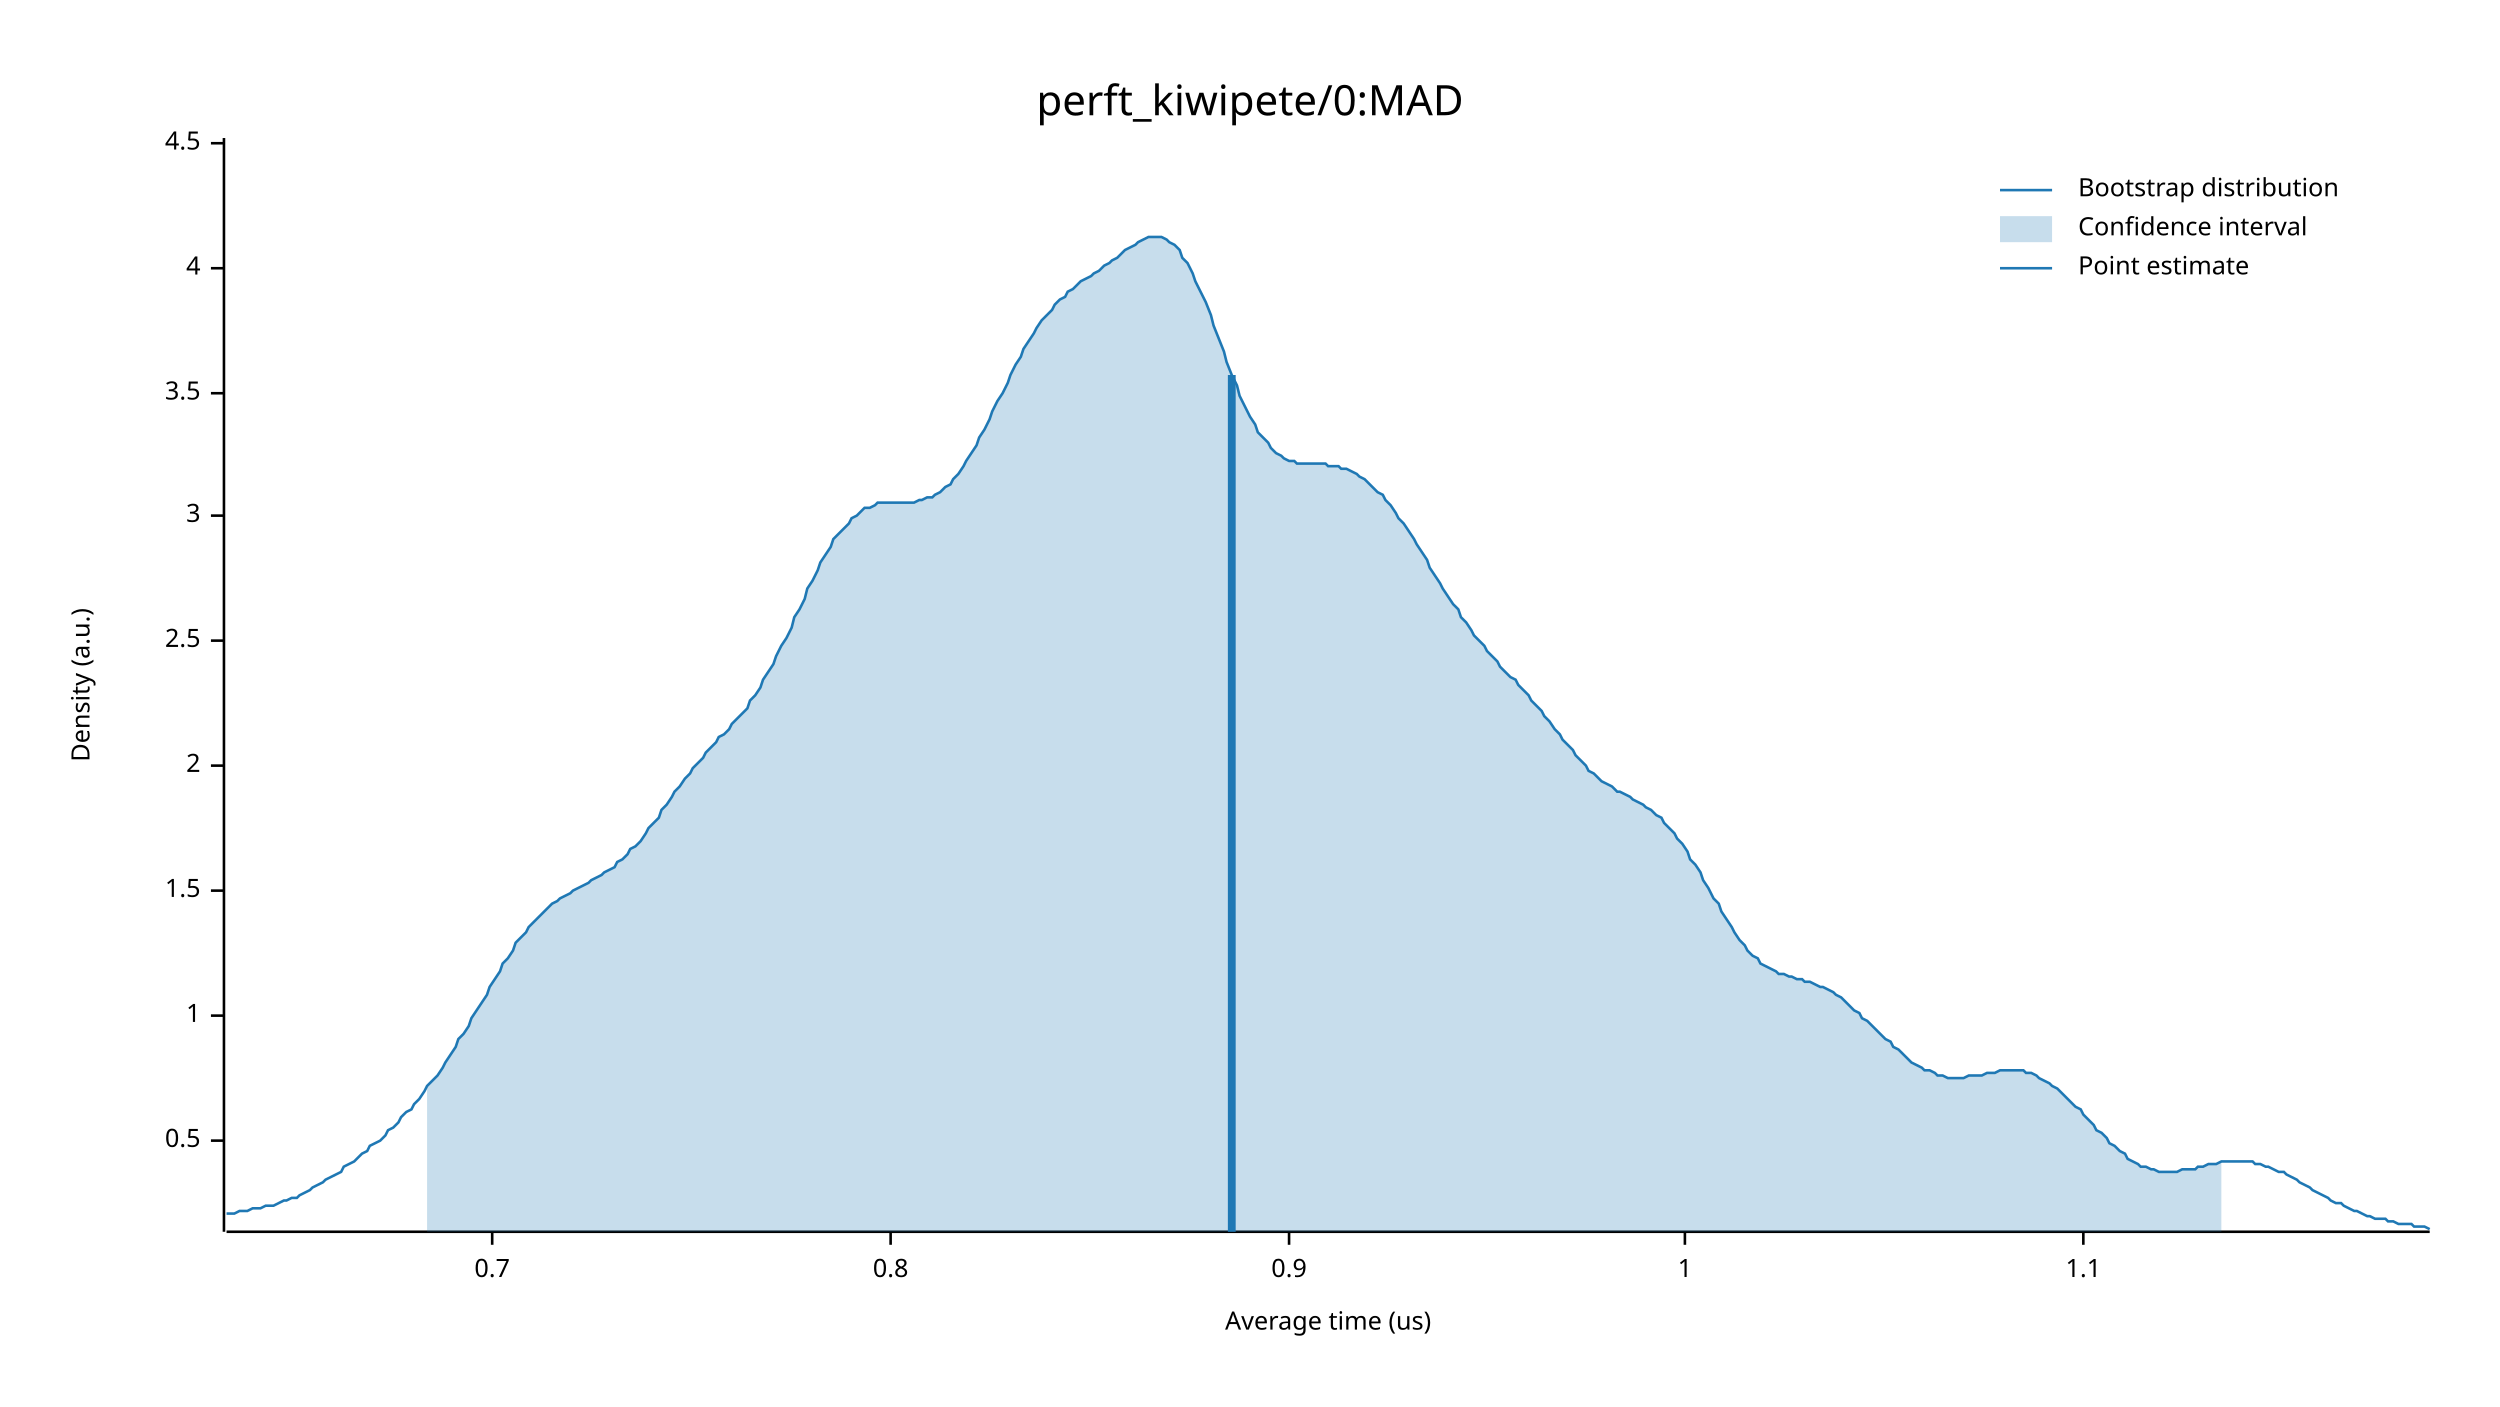
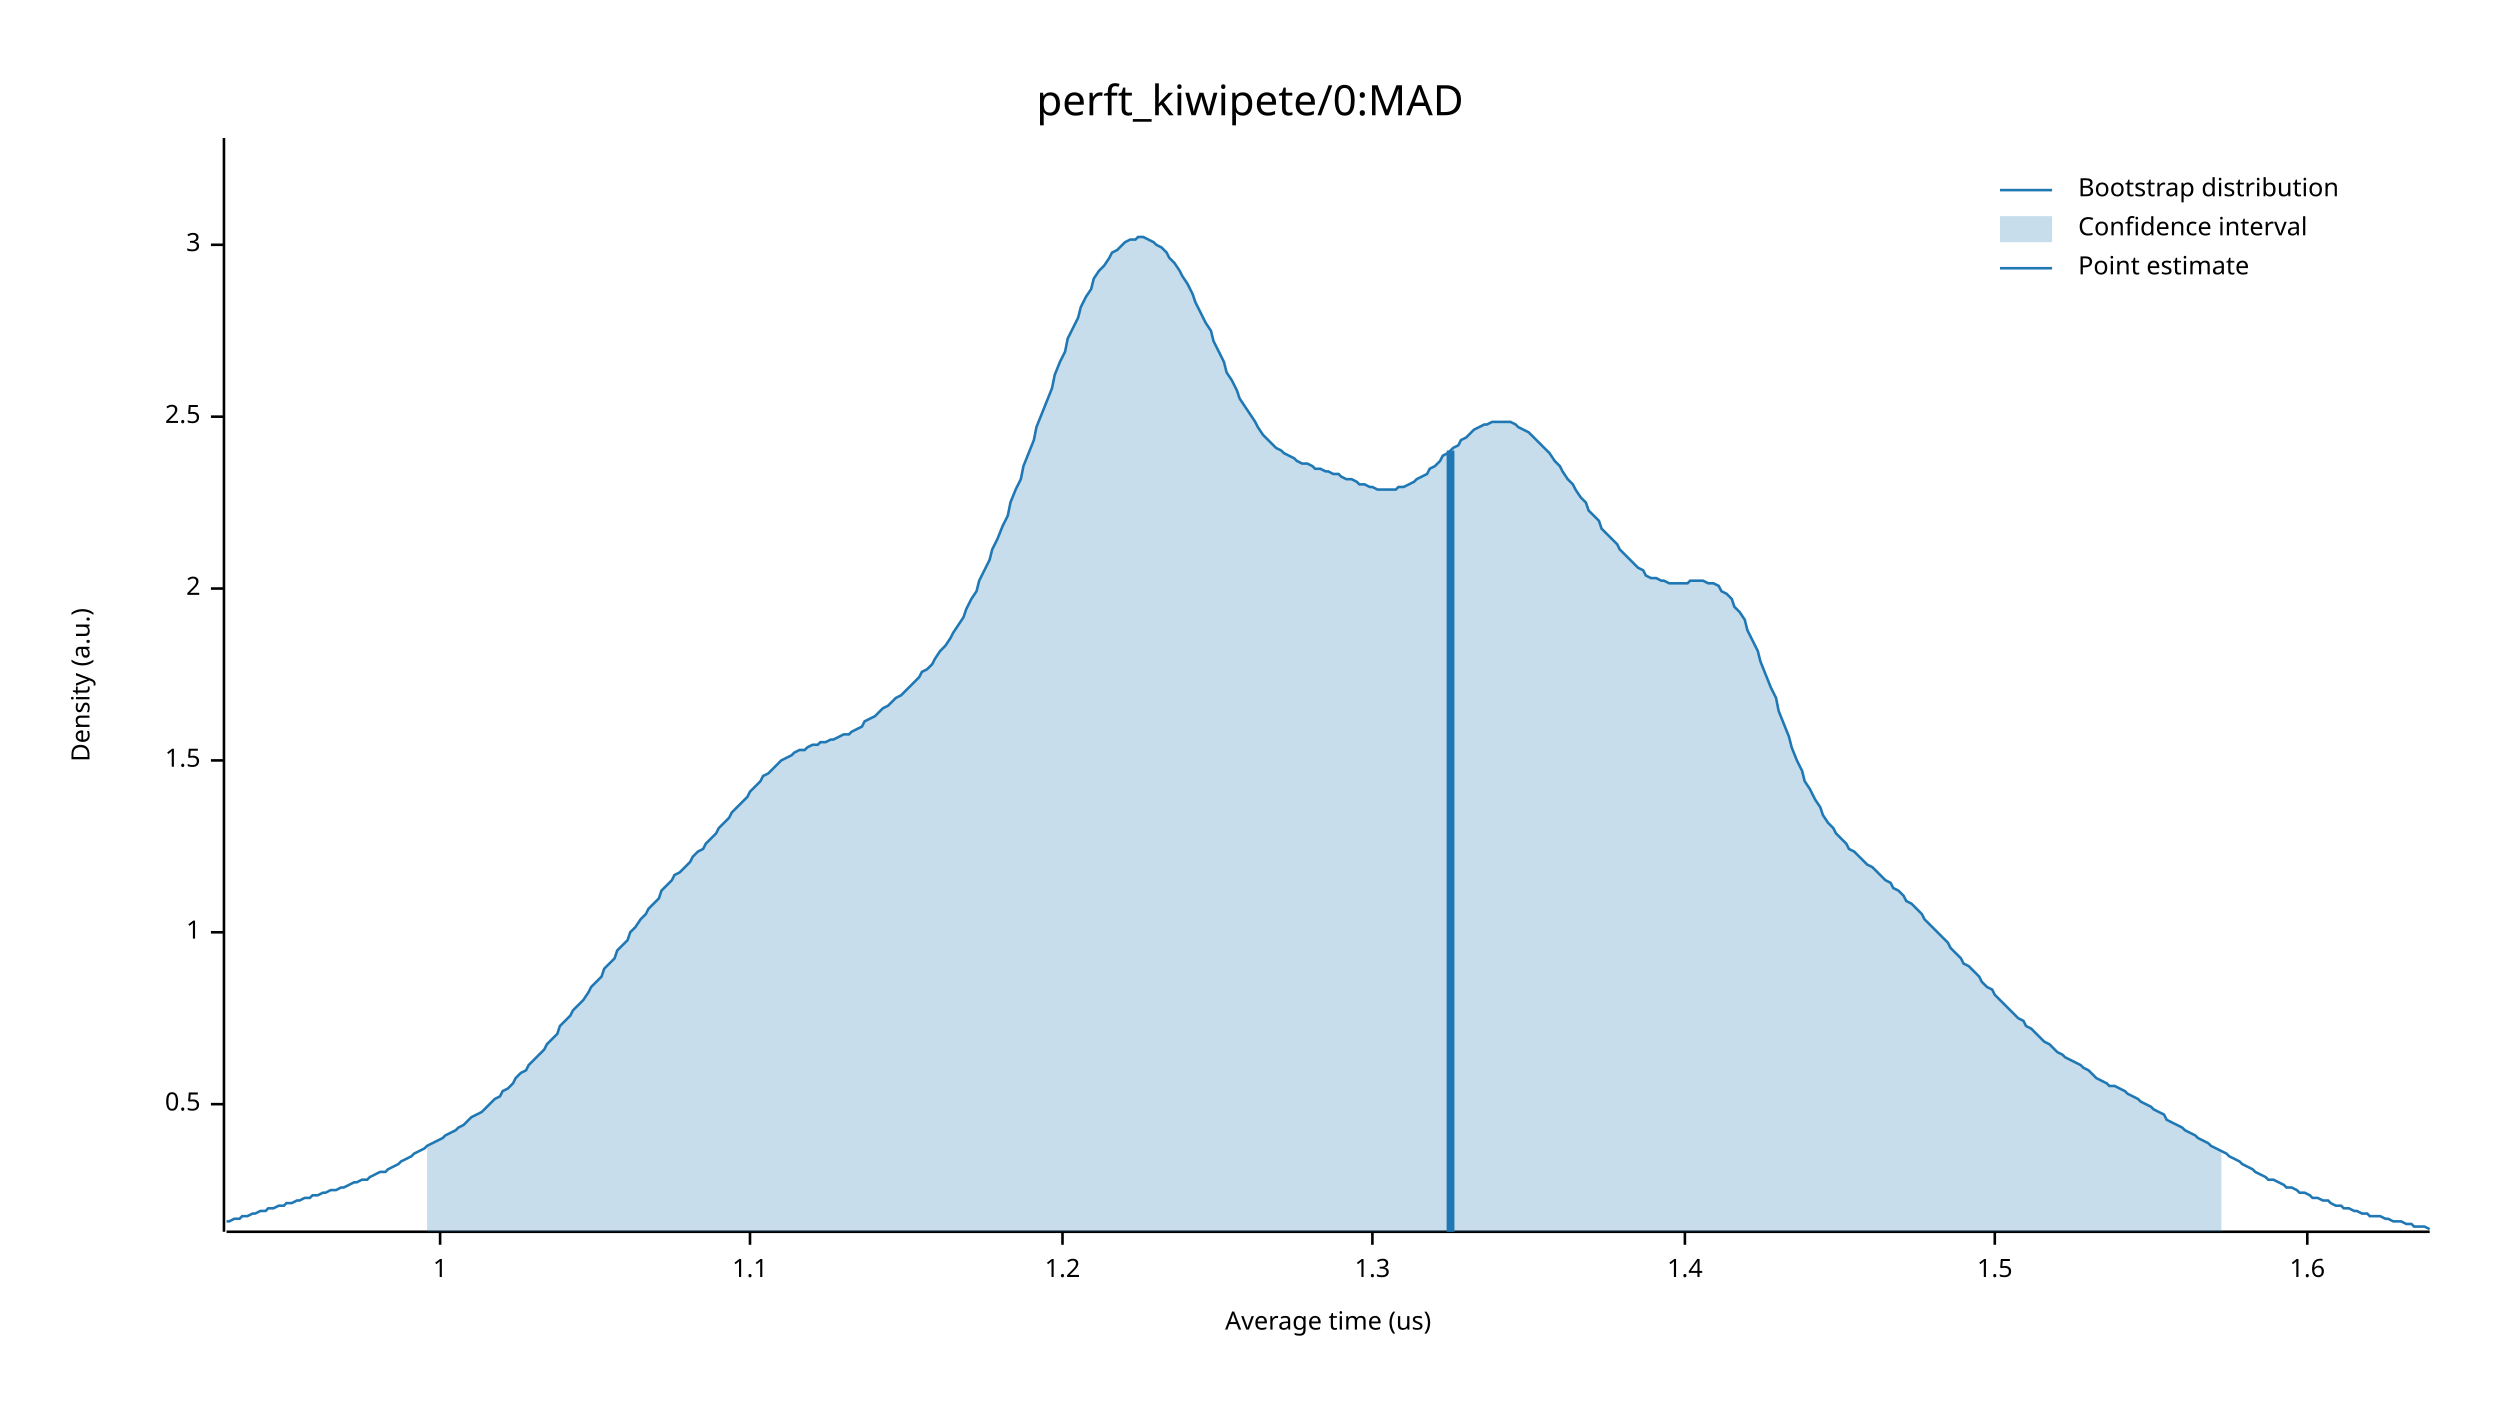
<svg xmlns="http://www.w3.org/2000/svg" width="960" height="540" viewBox="0 0 960 540">
  <text x="480" y="32" dy="0.76em" text-anchor="middle" font-family="sans-serif" font-size="16.129" opacity="1" fill="#000000">
perft_kiwipete/0:MAD
</text>
  <text x="27" y="263" dy="0.76em" text-anchor="middle" font-family="sans-serif" font-size="9.677" opacity="1" fill="#000000" transform="rotate(270, 27, 263)">
Density (a.u.)
</text>
  <text x="510" y="513" dy="-0.5ex" text-anchor="middle" font-family="sans-serif" font-size="9.677" opacity="1" fill="#000000">
Average time (us)
</text>
  <polyline fill="none" opacity="1" stroke="#000000" stroke-width="1" points="86,53 86,473 " />
-   <text x="77" y="438" dy="0.5ex" text-anchor="end" font-family="sans-serif" font-size="9.677" opacity="1" fill="#000000">
+   <text x="77" y="424" dy="0.5ex" text-anchor="end" font-family="sans-serif" font-size="9.677" opacity="1" fill="#000000">
0.5
</text>
-   <polyline fill="none" opacity="1" stroke="#000000" stroke-width="1" points="81,438 86,438 " />
-   <text x="77" y="390" dy="0.5ex" text-anchor="end" font-family="sans-serif" font-size="9.677" opacity="1" fill="#000000">
+   <polyline fill="none" opacity="1" stroke="#000000" stroke-width="1" points="81,424 86,424 " />
+   <text x="77" y="358" dy="0.5ex" text-anchor="end" font-family="sans-serif" font-size="9.677" opacity="1" fill="#000000">
1
</text>
-   <polyline fill="none" opacity="1" stroke="#000000" stroke-width="1" points="81,390 86,390 " />
-   <text x="77" y="342" dy="0.5ex" text-anchor="end" font-family="sans-serif" font-size="9.677" opacity="1" fill="#000000">
+   <polyline fill="none" opacity="1" stroke="#000000" stroke-width="1" points="81,358 86,358 " />
+   <text x="77" y="292" dy="0.5ex" text-anchor="end" font-family="sans-serif" font-size="9.677" opacity="1" fill="#000000">
1.5
</text>
-   <polyline fill="none" opacity="1" stroke="#000000" stroke-width="1" points="81,342 86,342 " />
-   <text x="77" y="294" dy="0.5ex" text-anchor="end" font-family="sans-serif" font-size="9.677" opacity="1" fill="#000000">
+   <polyline fill="none" opacity="1" stroke="#000000" stroke-width="1" points="81,292 86,292 " />
+   <text x="77" y="226" dy="0.5ex" text-anchor="end" font-family="sans-serif" font-size="9.677" opacity="1" fill="#000000">
2
</text>
-   <polyline fill="none" opacity="1" stroke="#000000" stroke-width="1" points="81,294 86,294 " />
-   <text x="77" y="246" dy="0.5ex" text-anchor="end" font-family="sans-serif" font-size="9.677" opacity="1" fill="#000000">
+   <polyline fill="none" opacity="1" stroke="#000000" stroke-width="1" points="81,226 86,226 " />
+   <text x="77" y="160" dy="0.5ex" text-anchor="end" font-family="sans-serif" font-size="9.677" opacity="1" fill="#000000">
2.5
</text>
-   <polyline fill="none" opacity="1" stroke="#000000" stroke-width="1" points="81,246 86,246 " />
-   <text x="77" y="198" dy="0.5ex" text-anchor="end" font-family="sans-serif" font-size="9.677" opacity="1" fill="#000000">
+   <polyline fill="none" opacity="1" stroke="#000000" stroke-width="1" points="81,160 86,160 " />
+   <text x="77" y="94" dy="0.5ex" text-anchor="end" font-family="sans-serif" font-size="9.677" opacity="1" fill="#000000">
3
</text>
-   <polyline fill="none" opacity="1" stroke="#000000" stroke-width="1" points="81,198 86,198 " />
-   <text x="77" y="151" dy="0.5ex" text-anchor="end" font-family="sans-serif" font-size="9.677" opacity="1" fill="#000000">
- 3.5
- </text>
-   <polyline fill="none" opacity="1" stroke="#000000" stroke-width="1" points="81,151 86,151 " />
-   <text x="77" y="103" dy="0.5ex" text-anchor="end" font-family="sans-serif" font-size="9.677" opacity="1" fill="#000000">
- 4
- </text>
-   <polyline fill="none" opacity="1" stroke="#000000" stroke-width="1" points="81,103 86,103 " />
-   <text x="77" y="55" dy="0.5ex" text-anchor="end" font-family="sans-serif" font-size="9.677" opacity="1" fill="#000000">
- 4.5
- </text>
-   <polyline fill="none" opacity="1" stroke="#000000" stroke-width="1" points="81,55 86,55 " />
+   <polyline fill="none" opacity="1" stroke="#000000" stroke-width="1" points="81,94 86,94 " />
  <polyline fill="none" opacity="1" stroke="#000000" stroke-width="1" points="87,473 933,473 " />
-   <text x="189" y="483" dy="0.76em" text-anchor="middle" font-family="sans-serif" font-size="9.677" opacity="1" fill="#000000">
- 0.7
- </text>
-   <polyline fill="none" opacity="1" stroke="#000000" stroke-width="1" points="189,473 189,478 " />
-   <text x="342" y="483" dy="0.76em" text-anchor="middle" font-family="sans-serif" font-size="9.677" opacity="1" fill="#000000">
- 0.8
- </text>
-   <polyline fill="none" opacity="1" stroke="#000000" stroke-width="1" points="342,473 342,478 " />
-   <text x="495" y="483" dy="0.76em" text-anchor="middle" font-family="sans-serif" font-size="9.677" opacity="1" fill="#000000">
- 0.9
- </text>
-   <polyline fill="none" opacity="1" stroke="#000000" stroke-width="1" points="495,473 495,478 " />
-   <text x="647" y="483" dy="0.76em" text-anchor="middle" font-family="sans-serif" font-size="9.677" opacity="1" fill="#000000">
+   <text x="169" y="483" dy="0.76em" text-anchor="middle" font-family="sans-serif" font-size="9.677" opacity="1" fill="#000000">
1
</text>
-   <polyline fill="none" opacity="1" stroke="#000000" stroke-width="1" points="647,473 647,478 " />
-   <text x="800" y="483" dy="0.76em" text-anchor="middle" font-family="sans-serif" font-size="9.677" opacity="1" fill="#000000">
+   <polyline fill="none" opacity="1" stroke="#000000" stroke-width="1" points="169,473 169,478 " />
+   <text x="288" y="483" dy="0.76em" text-anchor="middle" font-family="sans-serif" font-size="9.677" opacity="1" fill="#000000">
1.1
</text>
-   <polyline fill="none" opacity="1" stroke="#000000" stroke-width="1" points="800,473 800,478 " />
-   <polyline fill="none" opacity="1" stroke="#1F78B4" stroke-width="1" points="87,466 88,466 90,466 92,465 93,465 95,465 97,464 98,464 100,464 102,463 103,463 105,463 107,462 109,461 110,461 112,460 114,460 115,459 117,458 119,457 120,456 122,455 124,454 125,453 127,452 129,451 131,450 132,448 134,447 136,446 137,445 139,443 141,442 142,440 144,439 146,438 148,436 149,434 151,433 153,431 154,429 156,427 158,426 159,424 161,422 163,419 164,417 166,415 168,413 170,410 171,408 173,405 175,402 176,399 178,397 180,394 181,391 183,388 185,385 187,382 188,379 190,376 192,373 193,370 195,368 197,365 198,362 200,360 202,358 203,356 205,354 207,352 209,350 210,349 212,347 214,346 215,345 217,344 219,343 220,342 222,341 224,340 226,339 227,338 229,337 231,336 232,335 234,334 236,333 237,331 239,330 241,328 242,326 244,325 246,323 248,320 249,318 251,316 253,314 254,311 256,309 258,306 259,304 261,302 263,299 265,297 266,295 268,293 270,291 271,289 273,287 275,285 276,283 278,282 280,280 281,278 283,276 285,274 287,272 288,269 290,267 292,264 293,261 295,258 297,255 298,252 300,248 302,245 304,241 305,237 307,234 309,230 310,226 312,223 314,219 315,216 317,213 319,210 320,207 322,205 324,203 326,201 327,199 329,198 331,196 332,195 334,195 336,194 337,193 339,193 341,193 343,193 344,193 346,193 348,193 349,193 351,193 353,192 354,192 356,191 358,191 359,190 361,189 363,187 365,186 366,184 368,182 370,179 371,177 373,174 375,171 376,168 378,165 380,161 381,158 383,154 385,151 387,147 388,144 390,140 392,137 393,134 395,131 397,128 398,126 400,123 402,121 404,119 405,117 407,115 409,114 410,112 412,111 414,109 415,108 417,107 419,106 420,105 422,104 424,102 426,101 427,100 429,99 431,97 432,96 434,95 436,94 437,93 439,92 441,91 443,91 444,91 446,91 448,92 449,93 451,94 453,96 454,99 456,101 458,105 459,108 461,112 463,116 465,121 466,125 468,130 470,135 471,139 473,144 475,148 476,152 478,156 480,160 482,163 483,166 485,168 487,170 488,172 490,174 492,175 493,176 495,177 497,177 498,178 500,178 502,178 504,178 505,178 507,178 509,178 510,179 512,179 514,179 515,180 517,180 519,181 521,182 522,183 524,184 526,186 527,187 529,189 531,190 532,192 534,194 536,197 537,199 539,201 541,204 543,207 544,209 546,212 548,215 549,218 551,221 553,224 554,226 556,229 558,232 560,234 561,237 563,239 565,242 566,244 568,246 570,248 571,250 573,252 575,254 576,256 578,258 580,260 582,261 583,263 585,265 587,267 588,269 590,271 592,273 593,275 595,277 597,280 599,282 600,284 602,286 604,288 605,290 607,292 609,294 610,296 612,297 614,299 615,300 617,301 619,302 621,304 622,304 624,305 626,306 627,307 629,308 631,309 632,310 634,311 636,313 638,314 639,316 641,318 643,320 644,322 646,324 648,327 649,330 651,332 653,335 654,338 656,341 658,345 660,347 661,350 663,353 665,356 666,358 668,361 670,363 671,365 673,367 675,368 676,370 678,371 680,372 682,373 683,374 685,374 687,375 688,375 690,376 692,376 693,377 695,377 697,378 699,379 700,379 702,380 704,381 705,382 707,383 709,385 710,386 712,388 714,389 715,391 717,392 719,394 721,396 722,397 724,399 726,400 727,402 729,403 731,405 732,406 734,408 736,409 738,410 739,411 741,411 743,412 744,413 746,413 748,414 749,414 751,414 753,414 754,414 756,413 758,413 760,413 761,413 763,412 765,412 766,412 768,411 770,411 771,411 773,411 775,411 777,411 778,412 780,412 782,413 783,414 785,415 787,416 788,417 790,418 792,420 793,421 795,423 797,425 799,426 800,428 802,430 804,432 805,434 807,435 809,437 810,439 812,440 814,442 816,443 817,445 819,446 821,447 822,448 824,448 826,449 827,449 829,450 831,450 832,450 834,450 836,450 838,449 839,449 841,449 843,449 844,448 846,448 848,447 849,447 851,447 853,446 855,446 856,446 858,446 860,446 861,446 863,446 865,446 866,447 868,447 870,448 871,448 873,449 875,450 877,450 878,451 880,452 882,453 883,454 885,455 887,456 888,457 890,458 892,459 894,460 895,461 897,462 899,462 900,463 902,464 904,465 905,465 907,466 909,467 910,467 912,468 914,468 916,468 917,469 919,469 921,470 922,470 924,470 926,470 927,471 929,471 931,471 933,472 " />
-   <polygon opacity="0.25" fill="#1F78B4" points="164,417 166,415 168,413 170,410 171,408 173,405 175,402 176,399 178,397 180,394 181,391 183,388 185,385 187,382 188,379 190,376 192,373 193,370 195,368 197,365 198,362 200,360 202,358 203,356 205,354 207,352 209,350 210,349 212,347 214,346 215,345 217,344 219,343 220,342 222,341 224,340 226,339 227,338 229,337 231,336 232,335 234,334 236,333 237,331 239,330 241,328 242,326 244,325 246,323 248,320 249,318 251,316 253,314 254,311 256,309 258,306 259,304 261,302 263,299 265,297 266,295 268,293 270,291 271,289 273,287 275,285 276,283 278,282 280,280 281,278 283,276 285,274 287,272 288,269 290,267 292,264 293,261 295,258 297,255 298,252 300,248 302,245 304,241 305,237 307,234 309,230 310,226 312,223 314,219 315,216 317,213 319,210 320,207 322,205 324,203 326,201 327,199 329,198 331,196 332,195 334,195 336,194 337,193 339,193 341,193 343,193 344,193 346,193 348,193 349,193 351,193 353,192 354,192 356,191 358,191 359,190 361,189 363,187 365,186 366,184 368,182 370,179 371,177 373,174 375,171 376,168 378,165 380,161 381,158 383,154 385,151 387,147 388,144 390,140 392,137 393,134 395,131 397,128 398,126 400,123 402,121 404,119 405,117 407,115 409,114 410,112 412,111 414,109 415,108 417,107 419,106 420,105 422,104 424,102 426,101 427,100 429,99 431,97 432,96 434,95 436,94 437,93 439,92 441,91 443,91 444,91 446,91 448,92 449,93 451,94 453,96 454,99 456,101 458,105 459,108 461,112 463,116 465,121 466,125 468,130 470,135 471,139 473,144 475,148 476,152 478,156 480,160 482,163 483,166 485,168 487,170 488,172 490,174 492,175 493,176 495,177 497,177 498,178 500,178 502,178 504,178 505,178 507,178 509,178 510,179 512,179 514,179 515,180 517,180 519,181 521,182 522,183 524,184 526,186 527,187 529,189 531,190 532,192 534,194 536,197 537,199 539,201 541,204 543,207 544,209 546,212 548,215 549,218 551,221 553,224 554,226 556,229 558,232 560,234 561,237 563,239 565,242 566,244 568,246 570,248 571,250 573,252 575,254 576,256 578,258 580,260 582,261 583,263 585,265 587,267 588,269 590,271 592,273 593,275 595,277 597,280 599,282 600,284 602,286 604,288 605,290 607,292 609,294 610,296 612,297 614,299 615,300 617,301 619,302 621,304 622,304 624,305 626,306 627,307 629,308 631,309 632,310 634,311 636,313 638,314 639,316 641,318 643,320 644,322 646,324 648,327 649,330 651,332 653,335 654,338 656,341 658,345 660,347 661,350 663,353 665,356 666,358 668,361 670,363 671,365 673,367 675,368 676,370 678,371 680,372 682,373 683,374 685,374 687,375 688,375 690,376 692,376 693,377 695,377 697,378 699,379 700,379 702,380 704,381 705,382 707,383 709,385 710,386 712,388 714,389 715,391 717,392 719,394 721,396 722,397 724,399 726,400 727,402 729,403 731,405 732,406 734,408 736,409 738,410 739,411 741,411 743,412 744,413 746,413 748,414 749,414 751,414 753,414 754,414 756,413 758,413 760,413 761,413 763,412 765,412 766,412 768,411 770,411 771,411 773,411 775,411 777,411 778,412 780,412 782,413 783,414 785,415 787,416 788,417 790,418 792,420 793,421 795,423 797,425 799,426 800,428 802,430 804,432 805,434 807,435 809,437 810,439 812,440 814,442 816,443 817,445 819,446 821,447 822,448 824,448 826,449 827,449 829,450 831,450 832,450 834,450 836,450 838,449 839,449 841,449 843,449 844,448 846,448 848,447 849,447 851,447 853,446 853,473 164,473 " />
-   <polyline fill="none" opacity="1" stroke="#1F78B4" stroke-width="3" points="473,473 473,144 " />
+   <polyline fill="none" opacity="1" stroke="#000000" stroke-width="1" points="288,473 288,478 " />
+   <text x="408" y="483" dy="0.76em" text-anchor="middle" font-family="sans-serif" font-size="9.677" opacity="1" fill="#000000">
+ 1.2
+ </text>
+   <polyline fill="none" opacity="1" stroke="#000000" stroke-width="1" points="408,473 408,478 " />
+   <text x="527" y="483" dy="0.76em" text-anchor="middle" font-family="sans-serif" font-size="9.677" opacity="1" fill="#000000">
+ 1.3
+ </text>
+   <polyline fill="none" opacity="1" stroke="#000000" stroke-width="1" points="527,473 527,478 " />
+   <text x="647" y="483" dy="0.76em" text-anchor="middle" font-family="sans-serif" font-size="9.677" opacity="1" fill="#000000">
+ 1.4
+ </text>
+   <polyline fill="none" opacity="1" stroke="#000000" stroke-width="1" points="647,473 647,478 " />
+   <text x="766" y="483" dy="0.76em" text-anchor="middle" font-family="sans-serif" font-size="9.677" opacity="1" fill="#000000">
+ 1.5
+ </text>
+   <polyline fill="none" opacity="1" stroke="#000000" stroke-width="1" points="766,473 766,478 " />
+   <text x="886" y="483" dy="0.76em" text-anchor="middle" font-family="sans-serif" font-size="9.677" opacity="1" fill="#000000">
+ 1.6
+ </text>
+   <polyline fill="none" opacity="1" stroke="#000000" stroke-width="1" points="886,473 886,478 " />
+   <polyline fill="none" opacity="1" stroke="#1F78B4" stroke-width="1" points="87,469 88,469 90,468 92,468 93,467 95,467 97,466 98,466 100,465 102,465 103,464 105,464 107,463 109,463 110,462 112,462 114,461 115,461 117,460 119,460 120,459 122,459 124,458 125,458 127,457 129,457 131,456 132,456 134,455 136,454 137,454 139,453 141,453 142,452 144,451 146,450 148,450 149,449 151,448 153,447 154,446 156,445 158,444 159,443 161,442 163,441 164,440 166,439 168,438 170,437 171,436 173,435 175,434 176,433 178,432 180,430 181,429 183,428 185,427 187,425 188,424 190,422 192,421 193,419 195,418 197,416 198,414 200,412 202,411 203,409 205,407 207,405 209,403 210,401 212,399 214,397 215,394 217,392 219,390 220,388 222,386 224,384 226,381 227,379 229,377 231,375 232,372 234,370 236,368 237,365 239,363 241,361 242,358 244,356 246,353 248,351 249,349 251,347 253,345 254,342 256,340 258,338 259,336 261,335 263,333 265,331 266,329 268,327 270,326 271,324 273,322 275,320 276,318 278,316 280,314 281,312 283,310 285,308 287,306 288,304 290,302 292,300 293,298 295,297 297,295 298,294 300,292 302,291 304,290 305,289 307,288 309,288 310,287 312,286 314,286 315,285 317,285 319,284 320,284 322,283 324,282 326,282 327,281 329,280 331,279 332,277 334,276 336,275 337,274 339,272 341,271 343,269 344,268 346,267 348,265 349,264 351,262 353,260 354,258 356,257 358,255 359,253 361,250 363,248 365,245 366,243 368,240 370,237 371,234 373,230 375,227 376,223 378,219 380,215 381,211 383,207 385,202 387,198 388,193 390,188 392,184 393,179 395,174 397,169 398,164 400,159 402,154 404,149 405,144 407,139 409,135 410,130 412,126 414,122 415,118 417,114 419,111 420,107 422,104 424,102 426,99 427,97 429,96 431,94 432,93 434,92 436,92 437,91 439,91 441,92 443,93 444,94 446,95 448,97 449,99 451,101 453,104 454,106 456,109 458,113 459,116 461,120 463,124 465,127 466,131 468,135 470,139 471,143 473,146 475,150 476,153 478,156 480,159 482,162 483,164 485,167 487,169 488,170 490,172 492,173 493,174 495,175 497,176 498,177 500,178 502,178 504,179 505,180 507,180 509,181 510,181 512,182 514,182 515,183 517,184 519,184 521,185 522,186 524,186 526,187 527,187 529,188 531,188 532,188 534,188 536,188 537,187 539,187 541,186 543,185 544,184 546,183 548,182 549,180 551,179 553,177 554,175 556,174 558,172 560,171 561,169 563,168 565,166 566,165 568,164 570,163 571,163 573,162 575,162 576,162 578,162 580,162 582,163 583,164 585,165 587,166 588,167 590,169 592,171 593,172 595,174 597,177 599,179 600,181 602,184 604,186 605,188 607,191 609,193 610,196 612,198 614,200 615,203 617,205 619,207 621,209 622,211 624,213 626,215 627,216 629,218 631,219 632,221 634,222 636,222 638,223 639,223 641,224 643,224 644,224 646,224 648,224 649,223 651,223 653,223 654,223 656,224 658,224 660,225 661,227 663,228 665,230 666,233 668,235 670,238 671,242 673,246 675,250 676,254 678,259 680,264 682,268 683,273 685,278 687,283 688,287 690,292 692,296 693,300 695,303 697,307 699,310 700,313 702,316 704,318 705,320 707,322 709,324 710,326 712,327 714,329 715,330 717,332 719,333 721,335 722,336 724,338 726,339 727,341 729,342 731,344 732,346 734,347 736,349 738,351 739,353 741,355 743,357 744,358 746,360 748,362 749,364 751,366 753,368 754,370 756,371 758,373 760,375 761,377 763,379 765,380 766,382 768,384 770,386 771,387 773,389 775,391 777,392 778,394 780,395 782,397 783,398 785,400 787,401 788,402 790,404 792,405 793,406 795,407 797,408 799,409 800,410 802,411 804,413 805,414 807,415 809,416 810,417 812,417 814,418 816,419 817,420 819,421 821,422 822,423 824,424 826,425 827,426 829,427 831,428 832,430 834,431 836,432 838,433 839,434 841,435 843,436 844,437 846,438 848,439 849,440 851,441 853,442 855,443 856,444 858,445 860,446 861,447 863,448 865,449 866,450 868,451 870,452 871,453 873,453 875,454 877,455 878,456 880,456 882,457 883,458 885,458 887,459 888,460 890,460 892,461 894,461 895,462 897,463 899,463 900,464 902,464 904,465 905,465 907,466 909,466 910,467 912,467 914,467 916,468 917,468 919,469 921,469 922,469 924,470 926,470 927,471 929,471 931,471 933,472 " />
+   <polygon opacity="0.25" fill="#1F78B4" points="164,440 166,439 168,438 170,437 171,436 173,435 175,434 176,433 178,432 180,430 181,429 183,428 185,427 187,425 188,424 190,422 192,421 193,419 195,418 197,416 198,414 200,412 202,411 203,409 205,407 207,405 209,403 210,401 212,399 214,397 215,394 217,392 219,390 220,388 222,386 224,384 226,381 227,379 229,377 231,375 232,372 234,370 236,368 237,365 239,363 241,361 242,358 244,356 246,353 248,351 249,349 251,347 253,345 254,342 256,340 258,338 259,336 261,335 263,333 265,331 266,329 268,327 270,326 271,324 273,322 275,320 276,318 278,316 280,314 281,312 283,310 285,308 287,306 288,304 290,302 292,300 293,298 295,297 297,295 298,294 300,292 302,291 304,290 305,289 307,288 309,288 310,287 312,286 314,286 315,285 317,285 319,284 320,284 322,283 324,282 326,282 327,281 329,280 331,279 332,277 334,276 336,275 337,274 339,272 341,271 343,269 344,268 346,267 348,265 349,264 351,262 353,260 354,258 356,257 358,255 359,253 361,250 363,248 365,245 366,243 368,240 370,237 371,234 373,230 375,227 376,223 378,219 380,215 381,211 383,207 385,202 387,198 388,193 390,188 392,184 393,179 395,174 397,169 398,164 400,159 402,154 404,149 405,144 407,139 409,135 410,130 412,126 414,122 415,118 417,114 419,111 420,107 422,104 424,102 426,99 427,97 429,96 431,94 432,93 434,92 436,92 437,91 439,91 441,92 443,93 444,94 446,95 448,97 449,99 451,101 453,104 454,106 456,109 458,113 459,116 461,120 463,124 465,127 466,131 468,135 470,139 471,143 473,146 475,150 476,153 478,156 480,159 482,162 483,164 485,167 487,169 488,170 490,172 492,173 493,174 495,175 497,176 498,177 500,178 502,178 504,179 505,180 507,180 509,181 510,181 512,182 514,182 515,183 517,184 519,184 521,185 522,186 524,186 526,187 527,187 529,188 531,188 532,188 534,188 536,188 537,187 539,187 541,186 543,185 544,184 546,183 548,182 549,180 551,179 553,177 554,175 556,174 558,172 560,171 561,169 563,168 565,166 566,165 568,164 570,163 571,163 573,162 575,162 576,162 578,162 580,162 582,163 583,164 585,165 587,166 588,167 590,169 592,171 593,172 595,174 597,177 599,179 600,181 602,184 604,186 605,188 607,191 609,193 610,196 612,198 614,200 615,203 617,205 619,207 621,209 622,211 624,213 626,215 627,216 629,218 631,219 632,221 634,222 636,222 638,223 639,223 641,224 643,224 644,224 646,224 648,224 649,223 651,223 653,223 654,223 656,224 658,224 660,225 661,227 663,228 665,230 666,233 668,235 670,238 671,242 673,246 675,250 676,254 678,259 680,264 682,268 683,273 685,278 687,283 688,287 690,292 692,296 693,300 695,303 697,307 699,310 700,313 702,316 704,318 705,320 707,322 709,324 710,326 712,327 714,329 715,330 717,332 719,333 721,335 722,336 724,338 726,339 727,341 729,342 731,344 732,346 734,347 736,349 738,351 739,353 741,355 743,357 744,358 746,360 748,362 749,364 751,366 753,368 754,370 756,371 758,373 760,375 761,377 763,379 765,380 766,382 768,384 770,386 771,387 773,389 775,391 777,392 778,394 780,395 782,397 783,398 785,400 787,401 788,402 790,404 792,405 793,406 795,407 797,408 799,409 800,410 802,411 804,413 805,414 807,415 809,416 810,417 812,417 814,418 816,419 817,420 819,421 821,422 822,423 824,424 826,425 827,426 829,427 831,428 832,430 834,431 836,432 838,433 839,434 841,435 843,436 844,437 846,438 848,439 849,440 851,441 853,442 853,473 164,473 " />
+   <polyline fill="none" opacity="1" stroke="#1F78B4" stroke-width="3" points="557,473 557,173 " />
  <text x="798" y="68" dy="0.76em" text-anchor="start" font-family="sans-serif" font-size="9.677" opacity="1" fill="#000000">
Bootstrap distribution
</text>
  <text x="798" y="83" dy="0.76em" text-anchor="start" font-family="sans-serif" font-size="9.677" opacity="1" fill="#000000">
Confidence interval
</text>
  <text x="798" y="98" dy="0.76em" text-anchor="start" font-family="sans-serif" font-size="9.677" opacity="1" fill="#000000">
Point estimate
</text>
  <polyline fill="none" opacity="1" stroke="#1F78B4" stroke-width="1" points="768,73 788,73 " />
  <rect x="768" y="83" width="20" height="10" opacity="0.25" fill="#1F78B4" stroke="none" />
  <polyline fill="none" opacity="1" stroke="#1F78B4" stroke-width="1" points="768,103 788,103 " />
</svg>
